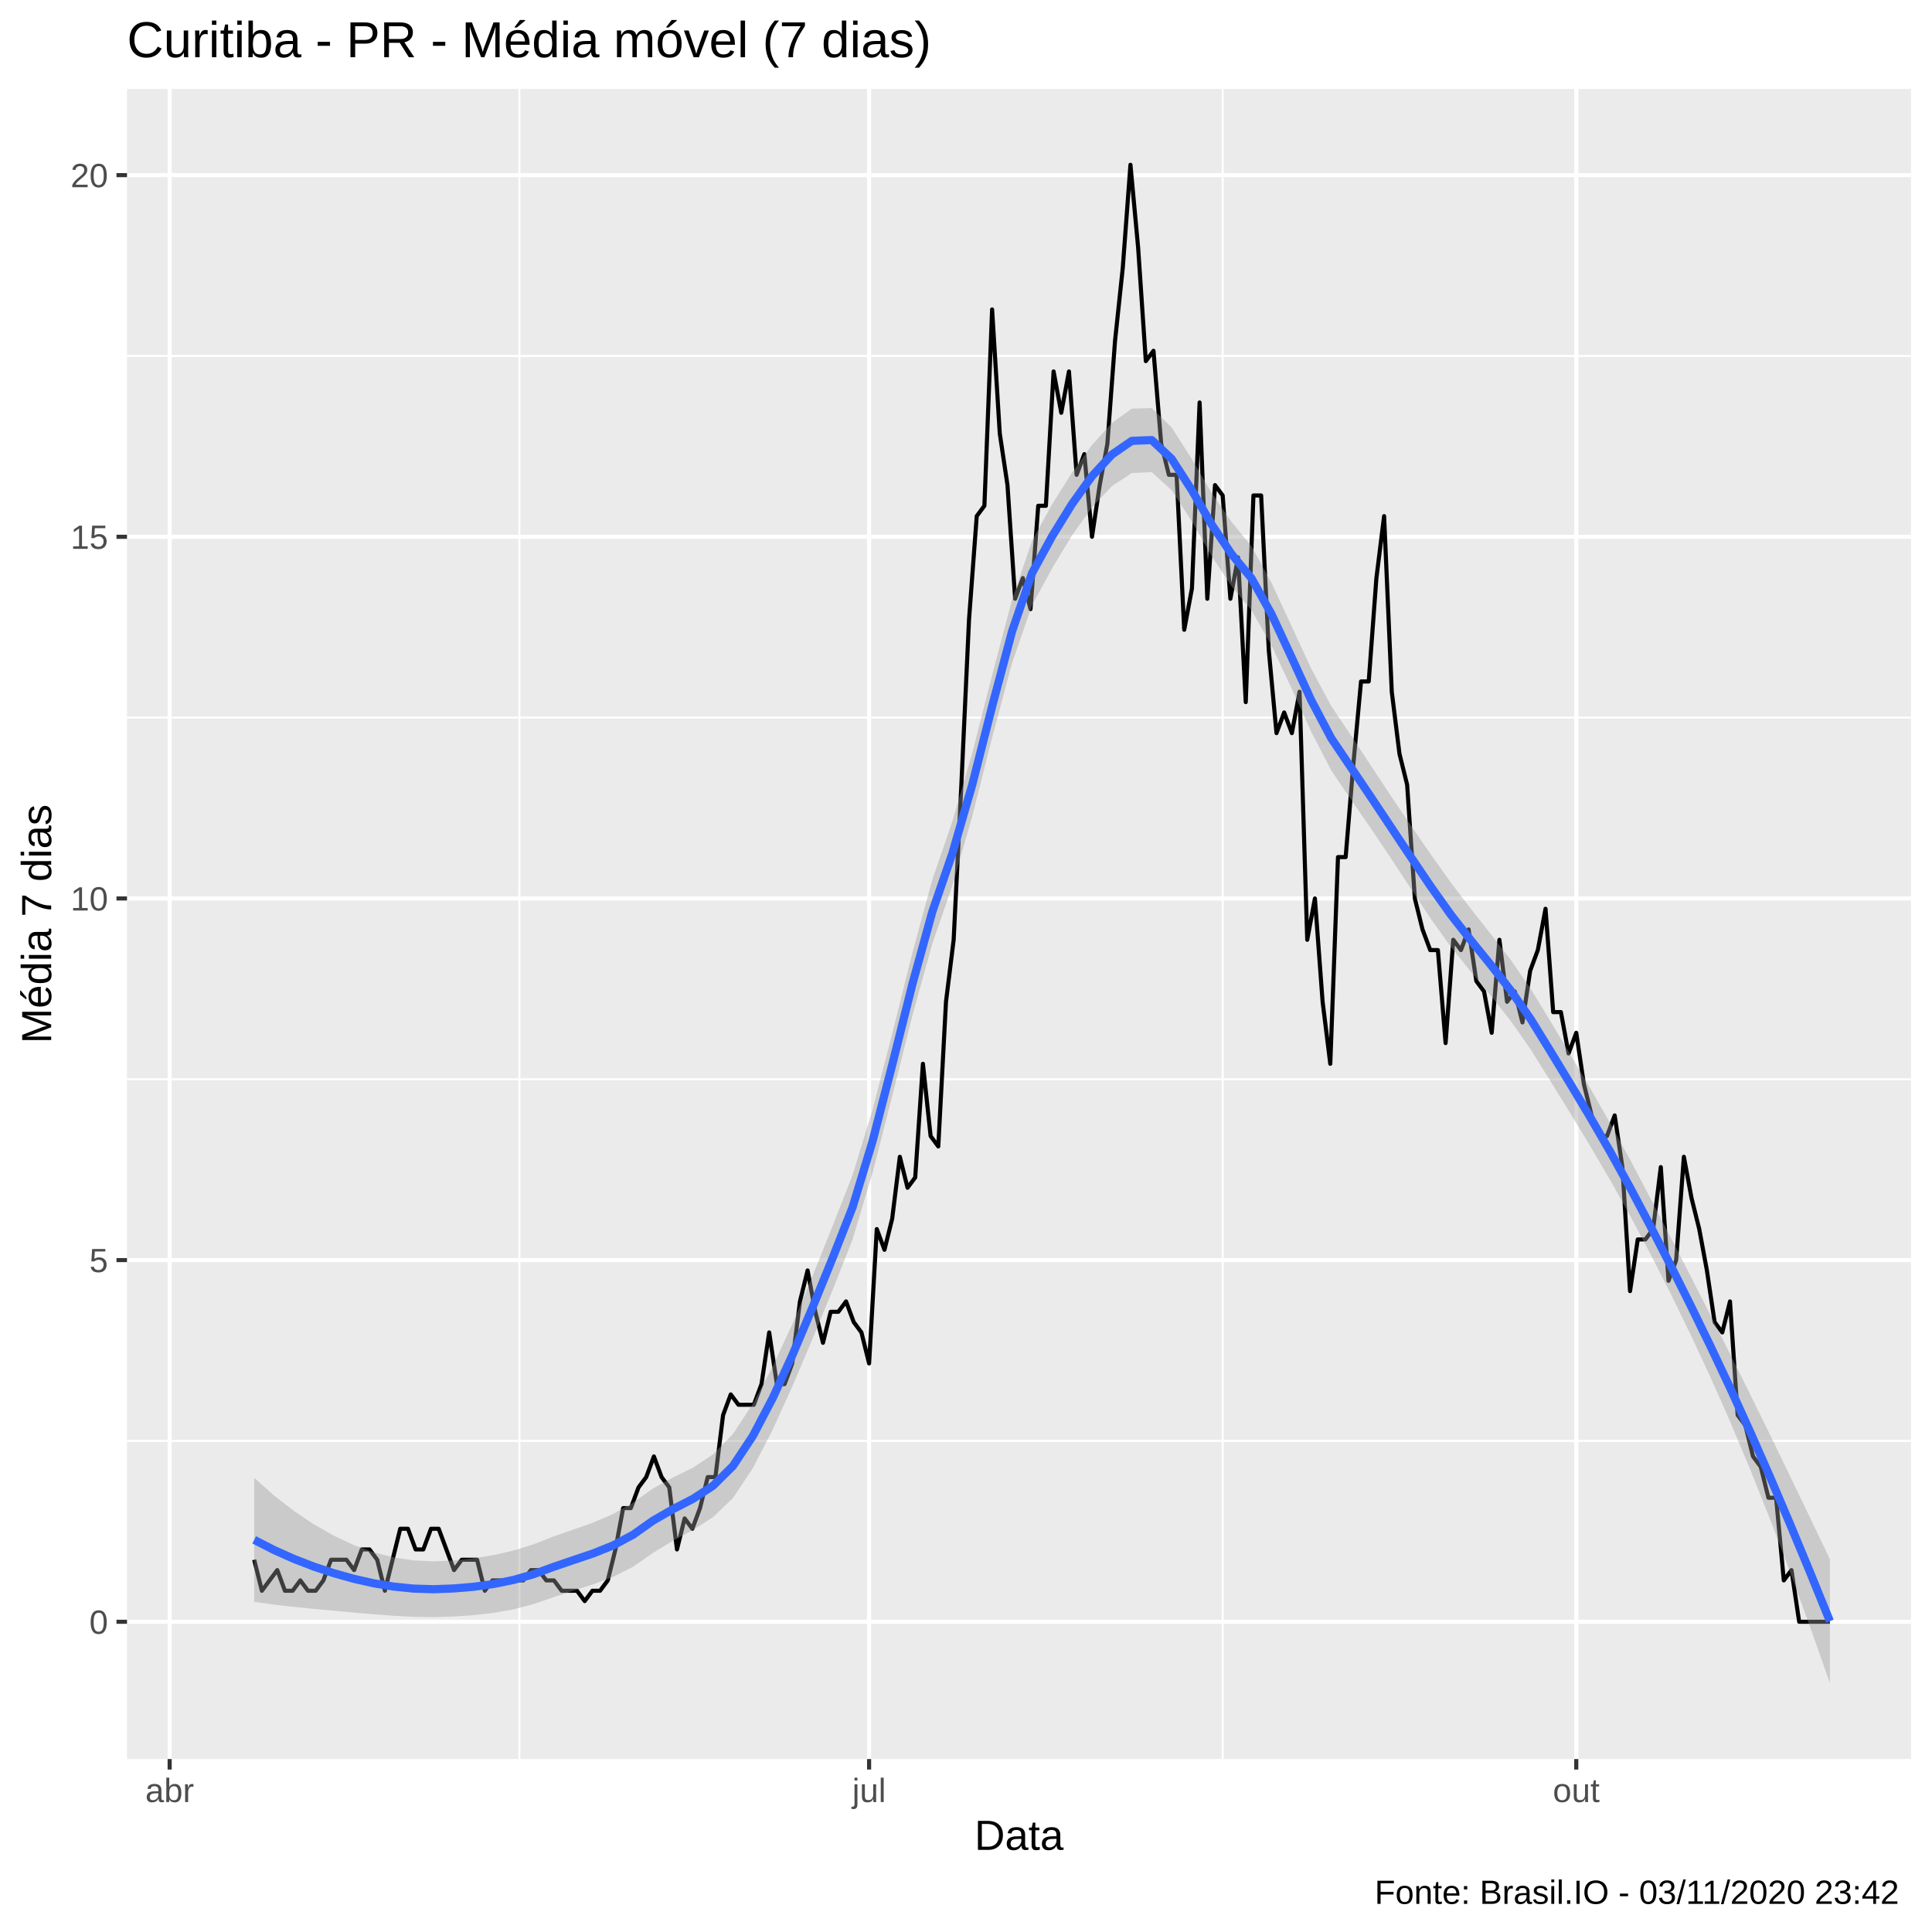
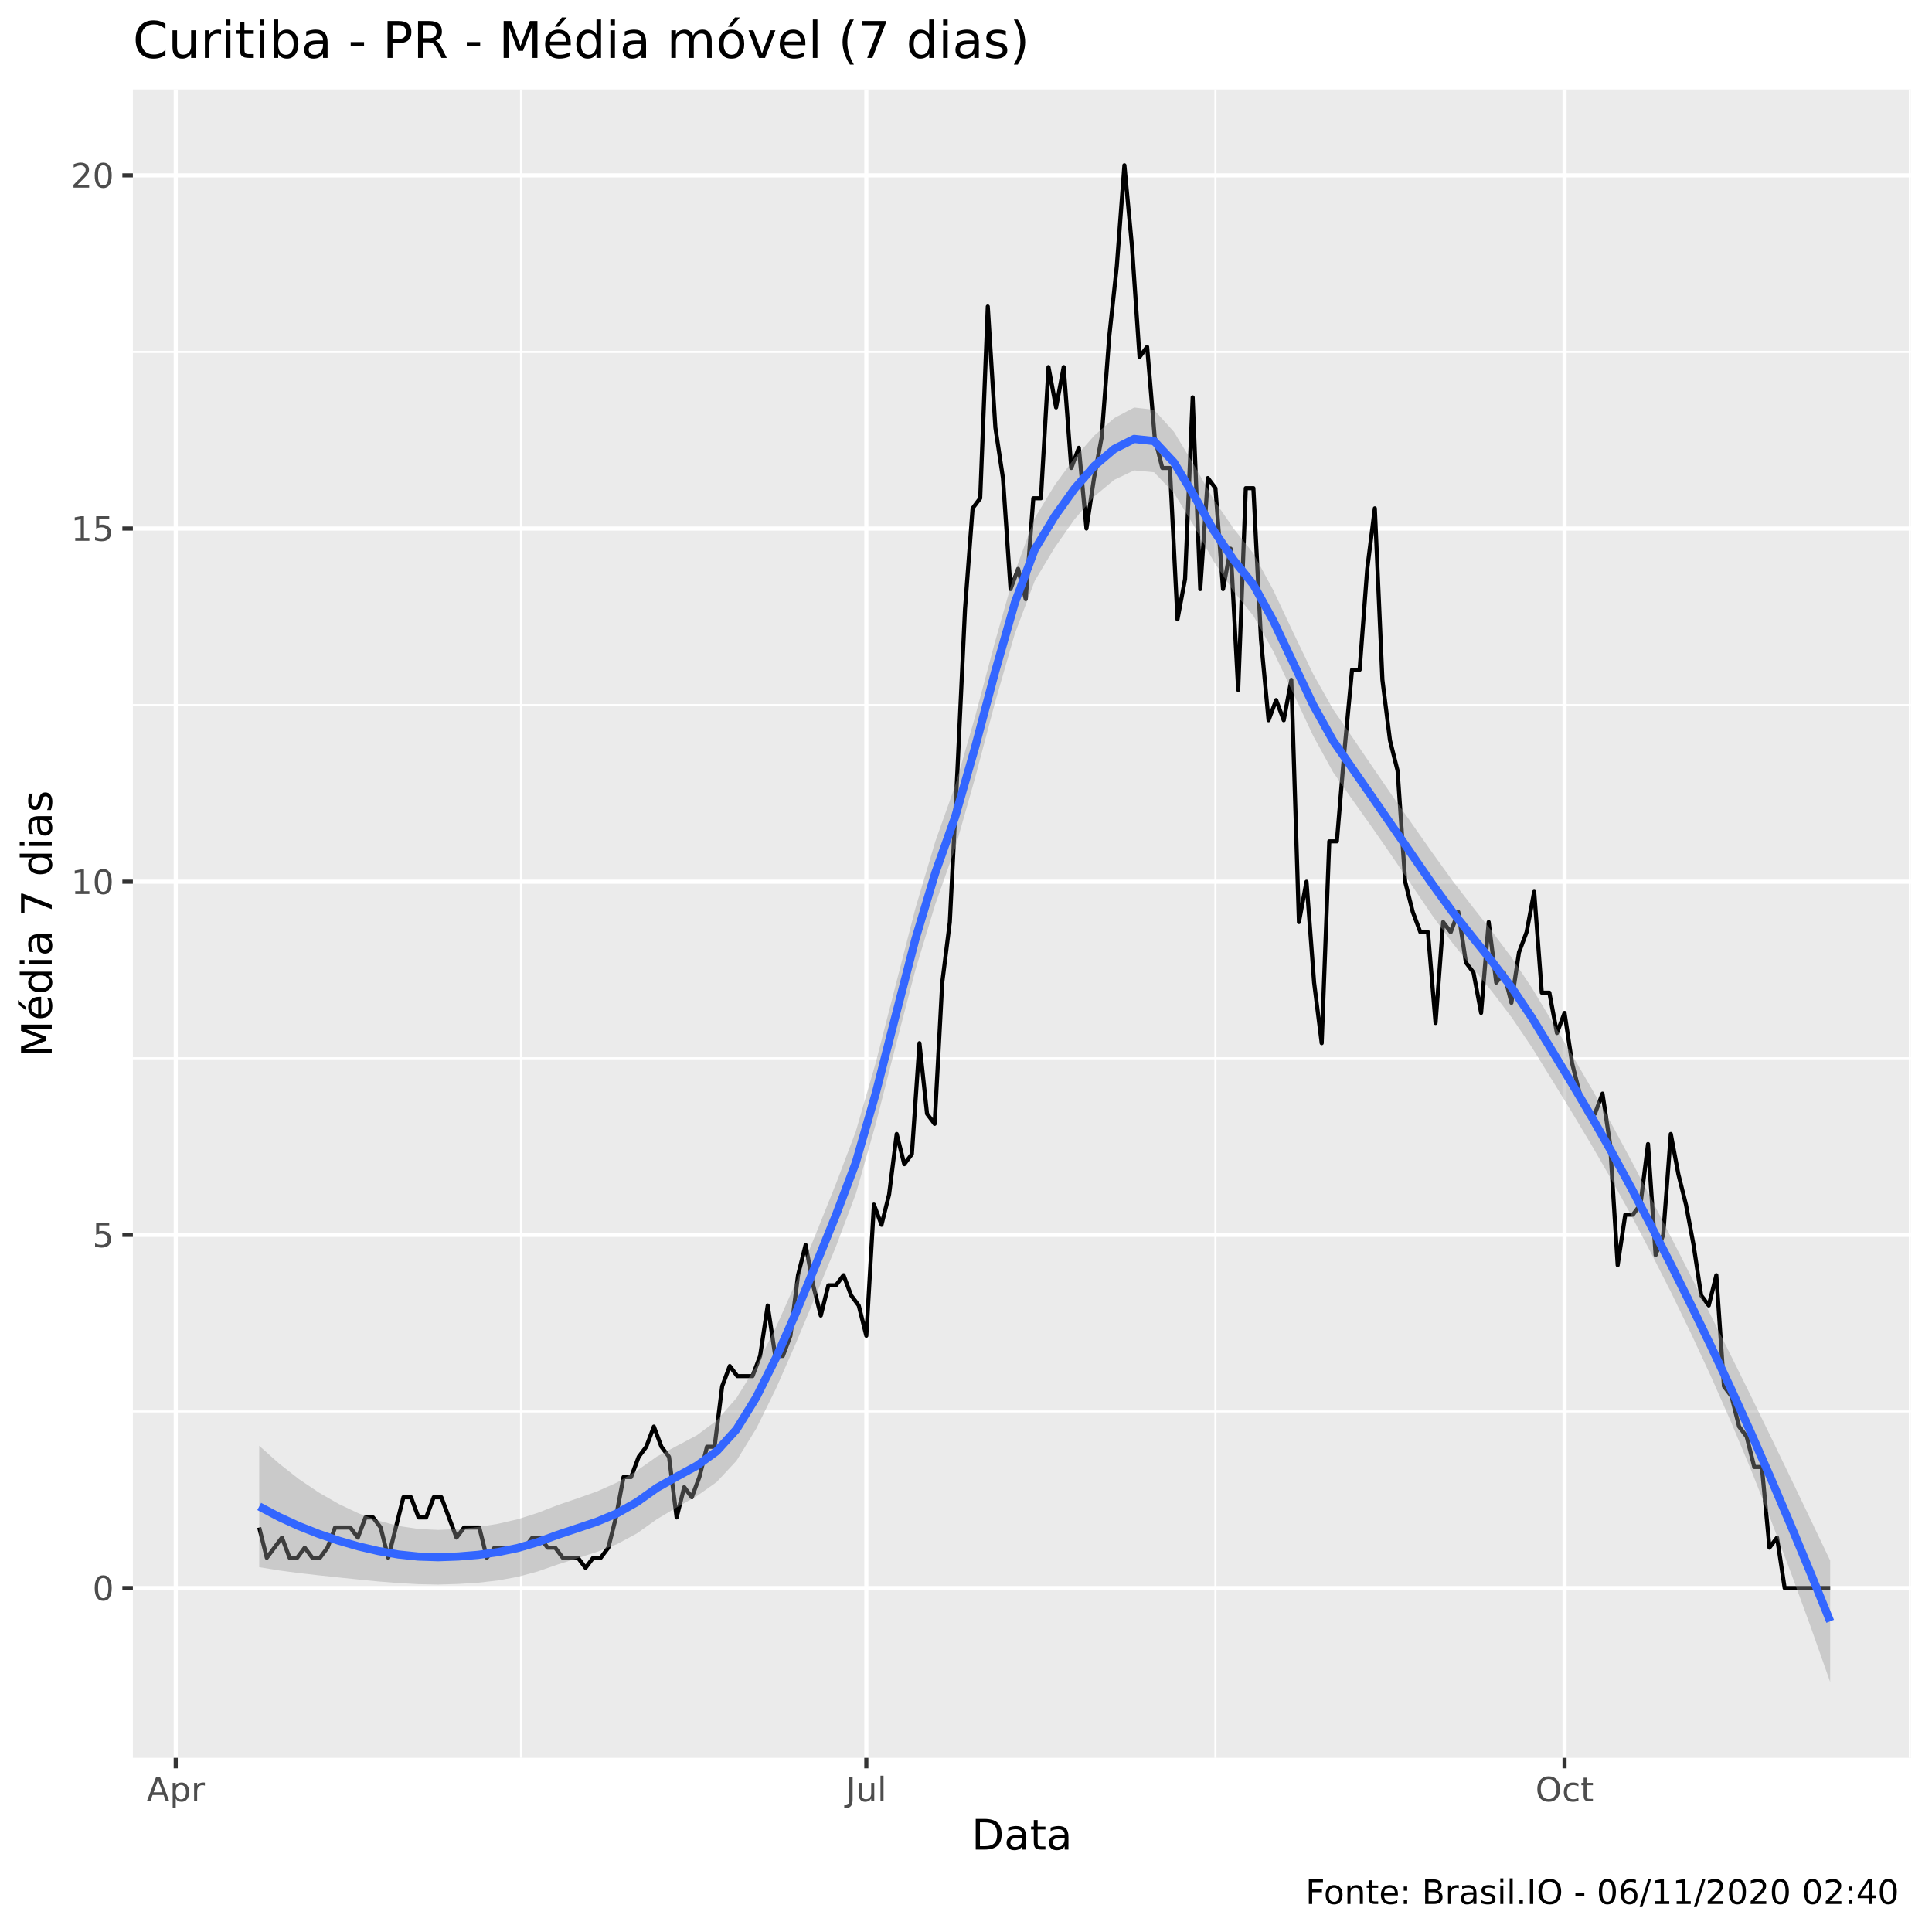
<svg xmlns="http://www.w3.org/2000/svg" viewBox="0 0 504.00 504.00">
  <defs>
    <style type="text/css">
    line, polyline, polygon, path, rect, circle {
      fill: none;
      stroke: #000000;
      stroke-linecap: round;
      stroke-linejoin: round;
      stroke-miterlimit: 10.00;
    }
  </style>
  </defs>
  <rect width="100%" height="100%" style="stroke: none; fill: #FFFFFF;" />
-   <rect x="0.00" y="0.00" width="504.00" height="504.00" style="stroke-width: 1.07; stroke: #FFFFFF; fill: #FFFFFF;" />
+   <rect x="0" y="0.00" width="504.00" height="504.00" style="stroke-width: 1.07; stroke: #FFFFFF; fill: #FFFFFF;" />
  <defs>
-     <clipPath id="cpMzMuMTN8NDk4LjUyfDQ1OC44OHwyMy4xOQ==">
-       <rect x="33.13" y="23.19" width="465.39" height="435.69" />
+     <clipPath id="cpMzQuNjZ8NDk4LjUyfDQ1OC41N3wyMy4zMw==">
+       <rect x="34.66" y="23.33" width="463.87" height="435.24" />
    </clipPath>
  </defs>
-   <rect x="33.13" y="23.19" width="465.39" height="435.69" style="stroke-width: 1.07; stroke: none; fill: #EBEBEB;" clip-path="url(#cpMzMuMTN8NDk4LjUyfDQ1OC44OHwyMy4xOQ==)" />
-   <polyline points="33.13,375.89 498.52,375.89 " style="stroke-width: 0.53; stroke: #FFFFFF; stroke-linecap: butt;" clip-path="url(#cpMzMuMTN8NDk4LjUyfDQ1OC44OHwyMy4xOQ==)" />
-   <polyline points="33.13,281.55 498.52,281.55 " style="stroke-width: 0.53; stroke: #FFFFFF; stroke-linecap: butt;" clip-path="url(#cpMzMuMTN8NDk4LjUyfDQ1OC44OHwyMy4xOQ==)" />
-   <polyline points="33.13,187.20 498.52,187.20 " style="stroke-width: 0.53; stroke: #FFFFFF; stroke-linecap: butt;" clip-path="url(#cpMzMuMTN8NDk4LjUyfDQ1OC44OHwyMy4xOQ==)" />
-   <polyline points="33.13,92.86 498.52,92.86 " style="stroke-width: 0.53; stroke: #FFFFFF; stroke-linecap: butt;" clip-path="url(#cpMzMuMTN8NDk4LjUyfDQ1OC44OHwyMy4xOQ==)" />
-   <polyline points="135.49,458.88 135.49,23.19 " style="stroke-width: 0.53; stroke: #FFFFFF; stroke-linecap: butt;" clip-path="url(#cpMzMuMTN8NDk4LjUyfDQ1OC44OHwyMy4xOQ==)" />
-   <polyline points="318.96,458.88 318.96,23.19 " style="stroke-width: 0.53; stroke: #FFFFFF; stroke-linecap: butt;" clip-path="url(#cpMzMuMTN8NDk4LjUyfDQ1OC44OHwyMy4xOQ==)" />
-   <polyline points="33.13,423.07 498.52,423.07 " style="stroke-width: 1.07; stroke: #FFFFFF; stroke-linecap: butt;" clip-path="url(#cpMzMuMTN8NDk4LjUyfDQ1OC44OHwyMy4xOQ==)" />
-   <polyline points="33.13,328.72 498.52,328.72 " style="stroke-width: 1.07; stroke: #FFFFFF; stroke-linecap: butt;" clip-path="url(#cpMzMuMTN8NDk4LjUyfDQ1OC44OHwyMy4xOQ==)" />
-   <polyline points="33.13,234.38 498.52,234.38 " style="stroke-width: 1.07; stroke: #FFFFFF; stroke-linecap: butt;" clip-path="url(#cpMzMuMTN8NDk4LjUyfDQ1OC44OHwyMy4xOQ==)" />
-   <polyline points="33.13,140.03 498.52,140.03 " style="stroke-width: 1.07; stroke: #FFFFFF; stroke-linecap: butt;" clip-path="url(#cpMzMuMTN8NDk4LjUyfDQ1OC44OHwyMy4xOQ==)" />
-   <polyline points="33.13,45.69 498.52,45.69 " style="stroke-width: 1.07; stroke: #FFFFFF; stroke-linecap: butt;" clip-path="url(#cpMzMuMTN8NDk4LjUyfDQ1OC44OHwyMy4xOQ==)" />
-   <polyline points="44.26,458.88 44.26,23.19 " style="stroke-width: 1.07; stroke: #FFFFFF; stroke-linecap: butt;" clip-path="url(#cpMzMuMTN8NDk4LjUyfDQ1OC44OHwyMy4xOQ==)" />
-   <polyline points="226.72,458.88 226.72,23.19 " style="stroke-width: 1.07; stroke: #FFFFFF; stroke-linecap: butt;" clip-path="url(#cpMzMuMTN8NDk4LjUyfDQ1OC44OHwyMy4xOQ==)" />
-   <polyline points="411.20,458.88 411.20,23.19 " style="stroke-width: 1.07; stroke: #FFFFFF; stroke-linecap: butt;" clip-path="url(#cpMzMuMTN8NDk4LjUyfDQ1OC44OHwyMy4xOQ==)" />
-   <polyline points="66.31,406.89 68.32,414.98 70.32,412.28 72.33,409.59 74.33,414.98 76.34,414.98 78.34,412.28 80.35,414.98 82.35,414.98 84.36,412.28 86.36,406.89 88.37,406.89 90.37,406.89 92.38,409.59 94.38,404.20 96.39,404.20 98.40,406.89 100.40,414.98 102.41,406.89 104.41,398.81 106.42,398.81 108.42,404.20 110.43,404.20 112.43,398.81 114.44,398.81 116.44,404.20 118.45,409.59 120.45,406.89 122.46,406.89 124.46,406.89 126.47,414.98 128.47,412.28 130.48,412.28 132.48,412.28 134.49,412.28 136.49,412.28 138.50,409.59 140.50,409.59 142.51,412.28 144.51,412.28 146.52,414.98 148.52,414.98 150.53,414.98 152.53,417.68 154.54,414.98 156.54,414.98 158.55,412.28 160.55,404.20 162.56,393.42 164.56,393.42 166.57,388.02 168.58,385.33 170.58,379.94 172.59,385.33 174.59,388.02 176.60,404.20 178.60,396.11 180.61,398.81 182.61,393.42 184.62,385.33 186.62,385.33 188.63,369.16 190.63,363.76 192.64,366.46 194.64,366.46 196.65,366.46 198.65,361.07 200.66,347.59 202.66,361.07 204.67,361.07 206.67,355.68 208.68,339.50 210.68,331.42 212.69,342.20 214.69,350.29 216.70,342.20 218.70,342.20 220.71,339.50 222.71,344.90 224.72,347.59 226.72,355.68 228.73,320.63 230.73,326.03 232.74,317.94 234.74,301.77 236.75,309.85 238.75,307.16 240.76,277.51 242.77,296.37 244.77,299.07 246.78,261.33 248.78,245.16 250.79,204.72 252.79,161.60 254.80,134.64 256.80,131.94 258.81,80.73 260.81,113.08 262.82,126.55 264.82,156.20 266.83,150.81 268.83,158.90 270.84,131.94 272.84,131.94 274.85,96.90 276.85,107.68 278.86,96.90 280.86,123.86 282.87,118.47 284.87,140.03 286.88,126.55 288.88,115.77 290.89,88.81 292.89,69.95 294.90,42.99 296.90,64.55 298.91,94.21 300.91,91.51 302.92,115.77 304.92,123.86 306.93,123.86 308.93,164.29 310.94,153.51 312.94,104.99 314.95,156.20 316.96,126.55 318.96,129.25 320.97,156.20 322.97,145.42 324.98,183.16 326.98,129.25 328.99,129.25 330.99,169.68 333.00,191.25 335.00,185.86 337.01,191.25 339.01,180.46 341.02,245.16 343.02,234.38 345.03,261.33 347.03,277.51 349.04,223.59 351.04,223.59 353.05,199.33 355.05,177.77 357.06,177.77 359.06,150.81 361.07,134.64 363.07,180.46 365.08,196.64 367.08,204.72 369.09,234.38 371.09,242.46 373.10,247.85 375.10,247.85 377.11,272.11 379.11,245.16 381.12,247.85 383.12,242.46 385.13,255.94 387.14,258.64 389.14,269.42 391.15,245.16 393.15,261.33 395.16,258.64 397.16,266.72 399.17,253.25 401.17,247.85 403.18,237.07 405.18,264.03 407.19,264.03 409.19,274.81 411.20,269.42 413.20,282.90 415.21,290.98 417.21,296.37 419.22,296.37 421.22,290.98 423.23,304.46 425.23,336.81 427.24,323.33 429.24,323.33 431.25,320.63 433.25,304.46 435.26,334.11 437.26,328.72 439.27,301.77 441.27,312.55 443.28,320.63 445.28,331.42 447.29,344.90 449.29,347.59 451.30,339.50 453.30,369.16 455.31,371.85 457.31,379.94 459.32,382.63 461.33,390.72 463.33,390.72 465.34,412.28 467.34,409.59 469.35,423.07 471.35,423.07 473.36,423.07 475.36,423.07 477.37,423.07 " style="stroke-width: 1.07; stroke-linecap: butt;" clip-path="url(#cpMzMuMTN8NDk4LjUyfDQ1OC44OHwyMy4xOQ==)" />
-   <polygon points="66.31,385.54 71.52,390.15 76.72,394.19 81.92,397.68 87.13,400.63 92.33,403.07 97.53,404.96 102.74,406.29 107.94,407.07 113.14,407.31 118.35,407.07 123.55,406.52 128.75,405.68 133.95,404.49 139.16,402.87 144.36,400.84 149.56,399.02 154.77,397.19 159.97,394.94 165.17,391.98 170.38,388.27 175.58,385.43 180.78,382.87 185.99,379.41 191.19,374.09 196.39,366.22 201.60,356.42 206.80,345.18 212.00,332.80 217.21,319.80 222.41,306.53 227.61,289.52 232.82,269.40 238.02,248.53 243.22,229.47 248.43,214.29 253.63,196.45 258.83,176.05 264.03,156.39 269.24,141.07 274.44,131.59 279.64,123.32 284.85,116.11 290.05,110.34 295.25,106.61 300.46,106.45 305.66,111.53 310.86,119.66 316.07,128.55 321.27,136.15 326.47,142.49 331.68,151.99 336.88,163.23 342.08,174.46 347.29,184.19 352.49,191.94 357.69,199.83 362.90,207.71 368.10,215.41 373.30,222.95 378.51,230.29 383.71,237.10 388.91,243.67 394.12,250.43 399.32,257.97 404.52,266.52 409.72,275.21 414.93,284.05 420.13,293.17 425.33,302.67 430.54,312.58 435.74,322.62 440.94,332.75 446.15,342.96 451.35,353.27 456.55,363.71 461.76,374.31 466.96,385.05 472.16,395.87 477.37,406.75 477.37,439.07 472.16,424.33 466.96,410.05 461.76,396.34 456.55,383.27 451.35,370.88 446.15,359.13 440.94,347.97 435.74,337.32 430.54,327.11 425.33,317.30 420.13,308.00 414.93,299.13 409.72,290.55 404.52,282.12 399.32,273.79 394.12,266.36 388.91,259.75 383.71,253.50 378.51,247.03 373.30,239.74 368.10,231.89 362.90,223.96 357.69,216.21 352.49,208.66 347.29,200.99 342.08,190.95 336.88,179.47 331.68,168.36 326.47,159.20 321.27,152.94 316.07,145.04 310.86,135.91 305.66,127.91 300.46,123.16 295.25,123.41 290.05,126.83 284.85,132.36 279.64,139.69 274.44,148.29 269.24,157.88 264.03,172.90 258.83,192.37 253.63,212.96 248.43,231.09 243.22,246.18 238.02,264.90 232.82,285.65 227.61,306.00 222.41,323.33 217.21,336.52 212.00,349.17 206.80,361.43 201.60,372.91 196.39,383.01 191.19,390.81 185.99,395.79 180.78,399.12 175.58,401.92 170.38,405.07 165.17,408.71 159.97,411.34 154.77,413.28 149.56,414.95 144.36,416.67 139.16,418.47 133.95,419.83 128.75,420.76 123.55,421.35 118.35,421.70 113.14,421.85 107.94,421.77 102.74,421.51 97.53,421.13 92.33,420.68 87.13,420.19 81.92,419.71 76.72,419.20 71.52,418.60 66.31,417.86 " style="stroke-width: 0.00; stroke: none; fill: #999999; fill-opacity: 0.40;" clip-path="url(#cpMzMuMTN8NDk4LjUyfDQ1OC44OHwyMy4xOQ==)" />
-   <polyline points="66.31,385.54 71.52,390.15 76.72,394.19 81.92,397.68 87.13,400.63 92.33,403.07 97.53,404.96 102.74,406.29 107.94,407.07 113.14,407.31 118.35,407.07 123.55,406.52 128.75,405.68 133.95,404.49 139.16,402.87 144.36,400.84 149.56,399.02 154.77,397.19 159.97,394.94 165.17,391.98 170.38,388.27 175.58,385.43 180.78,382.87 185.99,379.41 191.19,374.09 196.39,366.22 201.60,356.42 206.80,345.18 212.00,332.80 217.21,319.80 222.41,306.53 227.61,289.52 232.82,269.40 238.02,248.53 243.22,229.47 248.43,214.29 253.63,196.45 258.83,176.05 264.03,156.39 269.24,141.07 274.44,131.59 279.64,123.32 284.85,116.11 290.05,110.34 295.25,106.61 300.46,106.45 305.66,111.53 310.86,119.66 316.07,128.55 321.27,136.15 326.47,142.49 331.68,151.99 336.88,163.23 342.08,174.46 347.29,184.19 352.49,191.94 357.69,199.83 362.90,207.71 368.10,215.41 373.30,222.95 378.51,230.29 383.71,237.10 388.91,243.67 394.12,250.43 399.32,257.97 404.52,266.52 409.72,275.21 414.93,284.05 420.13,293.17 425.33,302.67 430.54,312.58 435.74,322.62 440.94,332.75 446.15,342.96 451.35,353.27 456.55,363.71 461.76,374.31 466.96,385.05 472.16,395.87 477.37,406.75 " style="stroke-width: 2.13; stroke: none;" clip-path="url(#cpMzMuMTN8NDk4LjUyfDQ1OC44OHwyMy4xOQ==)" />
-   <polyline points="477.37,439.07 472.16,424.33 466.96,410.05 461.76,396.34 456.55,383.27 451.35,370.88 446.15,359.13 440.94,347.97 435.74,337.32 430.54,327.11 425.33,317.30 420.13,308.00 414.93,299.13 409.72,290.55 404.52,282.12 399.32,273.79 394.12,266.36 388.91,259.75 383.71,253.50 378.51,247.03 373.30,239.74 368.10,231.89 362.90,223.96 357.69,216.21 352.49,208.66 347.29,200.99 342.08,190.95 336.88,179.47 331.68,168.36 326.47,159.20 321.27,152.94 316.07,145.04 310.86,135.91 305.66,127.91 300.46,123.16 295.25,123.41 290.05,126.83 284.85,132.36 279.64,139.69 274.44,148.29 269.24,157.88 264.03,172.90 258.83,192.37 253.63,212.96 248.43,231.09 243.22,246.18 238.02,264.90 232.82,285.65 227.61,306.00 222.41,323.33 217.21,336.52 212.00,349.17 206.80,361.43 201.60,372.91 196.39,383.01 191.19,390.81 185.99,395.79 180.78,399.12 175.58,401.92 170.38,405.07 165.17,408.71 159.97,411.34 154.77,413.28 149.56,414.95 144.36,416.67 139.16,418.47 133.95,419.83 128.75,420.76 123.55,421.35 118.35,421.70 113.14,421.85 107.94,421.77 102.74,421.51 97.53,421.13 92.33,420.68 87.13,420.19 81.92,419.71 76.72,419.20 71.52,418.60 66.31,417.86 " style="stroke-width: 2.13; stroke: none;" clip-path="url(#cpMzMuMTN8NDk4LjUyfDQ1OC44OHwyMy4xOQ==)" />
-   <polyline points="66.31,401.70 71.52,404.37 76.72,406.69 81.92,408.70 87.13,410.41 92.33,411.87 97.53,413.04 102.74,413.90 107.94,414.42 113.14,414.58 118.35,414.38 123.55,413.94 128.75,413.22 133.95,412.16 139.16,410.67 144.36,408.76 149.56,406.99 154.77,405.23 159.97,403.14 165.17,400.35 170.38,396.67 175.58,393.68 180.78,391.00 185.99,387.60 191.19,382.45 196.39,374.61 201.60,364.67 206.80,353.30 212.00,340.98 217.21,328.16 222.41,314.93 227.61,297.76 232.82,277.52 238.02,256.71 243.22,237.82 248.43,222.69 253.63,204.70 258.83,184.21 264.03,164.65 269.24,149.48 274.44,139.94 279.64,131.50 284.85,124.24 290.05,118.59 295.25,115.01 300.46,114.80 305.66,119.72 310.86,127.79 316.07,136.80 321.27,144.55 326.47,150.85 331.68,160.18 336.88,171.35 342.08,182.71 347.29,192.59 352.49,200.30 357.69,208.02 362.90,215.84 368.10,223.65 373.30,231.34 378.51,238.66 383.71,245.30 388.91,251.71 394.12,258.40 399.32,265.88 404.52,274.32 409.72,282.88 414.93,291.59 420.13,300.58 425.33,309.98 430.54,319.84 435.74,329.97 440.94,340.36 446.15,351.05 451.35,362.08 456.55,373.49 461.76,385.33 466.96,397.55 472.16,410.10 477.37,422.91 " style="stroke-width: 2.13; stroke: #3366FF; stroke-linecap: butt;" clip-path="url(#cpMzMuMTN8NDk4LjUyfDQ1OC44OHwyMy4xOQ==)" />
+   <rect x="34.66" y="23.33" width="463.87" height="435.24" style="stroke-width: 1.07; stroke: none; fill: #EBEBEB;" clip-path="url(#cpMzQuNjZ8NDk4LjUyfDQ1OC41N3wyMy4zMw==)" />
+   <polyline points="34.66,368.21 498.52,368.21 " style="stroke-width: 0.53; stroke: #FFFFFF; stroke-linecap: butt;" clip-path="url(#cpMzQuNjZ8NDk4LjUyfDQ1OC41N3wyMy4zMw==)" />
+   <polyline points="34.66,276.07 498.52,276.07 " style="stroke-width: 0.53; stroke: #FFFFFF; stroke-linecap: butt;" clip-path="url(#cpMzQuNjZ8NDk4LjUyfDQ1OC41N3wyMy4zMw==)" />
+   <polyline points="34.66,183.94 498.52,183.94 " style="stroke-width: 0.53; stroke: #FFFFFF; stroke-linecap: butt;" clip-path="url(#cpMzQuNjZ8NDk4LjUyfDQ1OC41N3wyMy4zMw==)" />
+   <polyline points="34.66,91.81 498.52,91.81 " style="stroke-width: 0.53; stroke: #FFFFFF; stroke-linecap: butt;" clip-path="url(#cpMzQuNjZ8NDk4LjUyfDQ1OC41N3wyMy4zMw==)" />
+   <polyline points="135.92,458.57 135.92,23.33 " style="stroke-width: 0.53; stroke: #FFFFFF; stroke-linecap: butt;" clip-path="url(#cpMzQuNjZ8NDk4LjUyfDQ1OC41N3wyMy4zMw==)" />
+   <polyline points="317.07,458.57 317.07,23.33 " style="stroke-width: 0.53; stroke: #FFFFFF; stroke-linecap: butt;" clip-path="url(#cpMzQuNjZ8NDk4LjUyfDQ1OC41N3wyMy4zMw==)" />
+   <polyline points="498.22,458.57 498.22,23.33 " style="stroke-width: 0.53; stroke: #FFFFFF; stroke-linecap: butt;" clip-path="url(#cpMzQuNjZ8NDk4LjUyfDQ1OC41N3wyMy4zMw==)" />
+   <polyline points="34.66,414.27 498.52,414.27 " style="stroke-width: 1.07; stroke: #FFFFFF; stroke-linecap: butt;" clip-path="url(#cpMzQuNjZ8NDk4LjUyfDQ1OC41N3wyMy4zMw==)" />
+   <polyline points="34.66,322.14 498.52,322.14 " style="stroke-width: 1.07; stroke: #FFFFFF; stroke-linecap: butt;" clip-path="url(#cpMzQuNjZ8NDk4LjUyfDQ1OC41N3wyMy4zMw==)" />
+   <polyline points="34.66,230.01 498.52,230.01 " style="stroke-width: 1.07; stroke: #FFFFFF; stroke-linecap: butt;" clip-path="url(#cpMzQuNjZ8NDk4LjUyfDQ1OC41N3wyMy4zMw==)" />
+   <polyline points="34.66,137.88 498.52,137.88 " style="stroke-width: 1.07; stroke: #FFFFFF; stroke-linecap: butt;" clip-path="url(#cpMzQuNjZ8NDk4LjUyfDQ1OC41N3wyMy4zMw==)" />
+   <polyline points="34.66,45.74 498.52,45.74 " style="stroke-width: 1.07; stroke: #FFFFFF; stroke-linecap: butt;" clip-path="url(#cpMzQuNjZ8NDk4LjUyfDQ1OC41N3wyMy4zMw==)" />
+   <polyline points="45.84,458.57 45.84,23.33 " style="stroke-width: 1.07; stroke: #FFFFFF; stroke-linecap: butt;" clip-path="url(#cpMzQuNjZ8NDk4LjUyfDQ1OC41N3wyMy4zMw==)" />
+   <polyline points="226.00,458.57 226.00,23.33 " style="stroke-width: 1.07; stroke: #FFFFFF; stroke-linecap: butt;" clip-path="url(#cpMzQuNjZ8NDk4LjUyfDQ1OC41N3wyMy4zMw==)" />
+   <polyline points="408.14,458.57 408.14,23.33 " style="stroke-width: 1.07; stroke: #FFFFFF; stroke-linecap: butt;" clip-path="url(#cpMzQuNjZ8NDk4LjUyfDQ1OC41N3wyMy4zMw==)" />
+   <polyline points="67.62,398.48 69.60,406.38 71.58,403.74 73.56,401.11 75.54,406.38 77.52,406.38 79.50,403.74 81.48,406.38 83.46,406.38 85.44,403.74 87.42,398.48 89.40,398.48 91.38,398.48 93.36,401.11 95.34,395.85 97.32,395.85 99.30,398.48 101.28,406.38 103.26,398.48 105.24,390.58 107.21,390.58 109.19,395.85 111.17,395.85 113.15,390.58 115.13,390.58 117.11,395.85 119.09,401.11 121.07,398.48 123.05,398.48 125.03,398.48 127.01,406.38 128.99,403.74 130.97,403.74 132.95,403.74 134.93,403.74 136.91,403.74 138.89,401.11 140.87,401.11 142.85,403.74 144.83,403.74 146.81,406.38 148.79,406.38 150.77,406.38 152.75,409.01 154.73,406.38 156.71,406.38 158.69,403.74 160.67,395.85 162.65,385.32 164.63,385.32 166.61,380.05 168.59,377.42 170.57,372.16 172.55,377.42 174.53,380.05 176.51,395.85 178.49,387.95 180.47,390.58 182.45,385.32 184.43,377.42 186.41,377.42 188.39,361.63 190.37,356.36 192.35,358.99 194.33,358.99 196.31,358.99 198.29,353.73 200.27,340.57 202.24,353.73 204.22,353.73 206.20,348.46 208.18,332.67 210.16,324.77 212.14,335.30 214.12,343.20 216.10,335.30 218.08,335.30 220.06,332.67 222.04,337.94 224.02,340.57 226.00,348.46 227.98,314.24 229.96,319.51 231.94,311.61 233.92,295.82 235.90,303.71 237.88,301.08 239.86,272.13 241.84,290.55 243.82,293.19 245.80,256.33 247.78,240.54 249.76,201.05 251.74,158.93 253.72,132.61 255.70,129.98 257.68,79.96 259.66,111.55 261.64,124.71 263.62,153.67 265.60,148.41 267.58,156.30 269.56,129.98 271.54,129.98 273.52,95.76 275.50,106.29 277.48,95.76 279.46,122.08 281.44,116.82 283.42,137.88 285.40,124.71 287.38,114.18 289.36,87.86 291.34,69.43 293.32,43.11 295.29,64.17 297.27,93.13 299.25,90.49 301.23,114.18 303.21,122.08 305.19,122.08 307.17,161.57 309.15,151.04 311.13,103.66 313.11,153.67 315.09,124.71 317.07,127.35 319.05,153.67 321.03,143.14 323.01,179.99 324.99,127.35 326.97,127.35 328.95,166.83 330.93,187.89 332.91,182.63 334.89,187.89 336.87,177.36 338.85,240.54 340.83,230.01 342.81,256.33 344.79,272.13 346.77,219.48 348.75,219.48 350.73,195.79 352.71,174.73 354.69,174.73 356.67,148.41 358.65,132.61 360.63,177.36 362.61,193.16 364.59,201.05 366.57,230.01 368.55,237.91 370.53,243.17 372.51,243.17 374.49,266.86 376.47,240.54 378.45,243.17 380.43,237.91 382.41,251.07 384.39,253.70 386.37,264.23 388.35,240.54 390.32,256.33 392.30,253.70 394.28,261.60 396.26,248.43 398.24,243.17 400.22,232.64 402.20,258.96 404.18,258.96 406.16,269.49 408.14,264.23 410.12,277.39 412.10,285.29 414.08,290.55 416.06,290.55 418.04,285.29 420.02,298.45 422.00,330.04 423.98,316.88 425.96,316.88 427.94,314.24 429.92,298.45 431.90,327.41 433.88,322.14 435.86,295.82 437.84,306.35 439.82,314.24 441.80,324.77 443.78,337.94 445.76,340.57 447.74,332.67 449.72,361.63 451.70,364.26 453.68,372.16 455.66,374.79 457.64,382.69 459.62,382.69 461.60,403.74 463.58,401.11 465.56,414.27 467.54,414.27 469.52,414.27 471.50,414.27 473.48,414.27 475.46,414.27 477.44,414.27 " style="stroke-width: 1.07; stroke-linecap: butt;" clip-path="url(#cpMzQuNjZ8NDk4LjUyfDQ1OC41N3wyMy4zMw==)" />
+   <polygon points="67.62,377.16 72.81,381.79 77.99,385.86 83.18,389.36 88.37,392.34 93.56,394.80 98.74,396.71 103.93,398.06 109.12,398.86 114.31,399.11 119.49,398.88 124.68,398.35 129.87,397.52 135.06,396.32 140.24,394.67 145.43,392.65 150.62,390.88 155.81,389.04 160.99,386.72 166.18,383.63 171.37,379.96 176.56,377.20 181.75,374.45 186.93,370.59 192.12,364.72 197.31,356.32 202.50,346.08 207.68,334.42 212.87,321.78 218.06,308.85 223.25,295.16 228.43,277.32 233.62,257.10 238.81,236.93 244.00,219.49 249.18,204.93 254.37,186.95 259.56,167.45 264.75,149.18 269.93,135.15 275.12,126.58 280.31,119.49 285.50,113.59 290.68,109.06 295.87,106.32 301.06,106.92 306.25,112.66 311.43,121.23 316.62,130.34 321.81,137.87 327.00,144.42 332.18,153.99 337.37,165.00 342.56,175.82 347.75,185.02 352.93,192.54 358.12,200.17 363.31,207.73 368.50,215.12 373.68,222.49 378.87,229.70 384.06,236.44 389.25,243.03 394.43,249.93 399.62,257.72 404.81,266.33 410.00,275.04 415.19,283.94 420.37,293.15 425.56,302.77 430.75,312.72 435.94,322.77 441.12,332.92 446.31,343.17 451.50,353.53 456.69,364.03 461.87,374.66 467.06,385.40 472.25,396.22 477.44,407.11 477.44,438.79 472.25,424.11 467.06,409.92 461.87,396.26 456.69,383.20 451.50,370.79 446.31,359.02 441.12,347.84 435.94,337.17 430.75,326.95 425.56,317.10 420.37,307.70 415.19,298.73 410.00,290.07 404.81,281.61 399.62,273.22 394.43,265.53 389.25,258.72 384.06,252.37 378.87,245.97 373.68,238.89 368.50,231.27 363.31,223.60 358.12,216.11 352.93,208.80 347.75,201.42 342.56,191.95 337.37,180.87 332.18,169.94 327.00,160.69 321.81,154.27 316.62,146.45 311.43,137.10 306.25,128.62 301.06,123.20 295.87,122.71 290.68,125.17 285.50,129.46 280.31,135.47 275.12,142.88 269.93,151.53 264.75,165.27 259.56,183.31 254.37,202.94 249.18,221.24 244.00,235.87 238.81,253.01 233.62,272.96 228.43,293.32 223.25,311.48 218.06,325.22 212.87,337.85 207.68,350.28 202.50,362.09 197.31,372.64 192.12,381.08 186.93,386.64 181.75,390.30 176.56,393.22 171.37,396.30 166.18,400.00 160.99,402.80 155.81,404.82 150.62,406.49 145.43,408.15 140.24,409.96 135.06,411.35 129.87,412.30 124.68,412.89 119.49,413.21 114.31,413.36 109.12,413.26 103.93,412.97 98.74,412.56 93.56,412.05 88.37,411.51 83.18,410.96 77.99,410.37 72.81,409.68 67.62,408.83 " style="stroke-width: 0.00; stroke: none; fill: #999999; fill-opacity: 0.40;" clip-path="url(#cpMzQuNjZ8NDk4LjUyfDQ1OC41N3wyMy4zMw==)" />
+   <polyline points="67.62,377.16 72.81,381.79 77.99,385.86 83.18,389.36 88.37,392.34 93.56,394.80 98.74,396.71 103.93,398.06 109.12,398.86 114.31,399.11 119.49,398.88 124.68,398.35 129.87,397.52 135.06,396.32 140.24,394.67 145.43,392.65 150.62,390.88 155.81,389.04 160.99,386.72 166.18,383.63 171.37,379.96 176.56,377.20 181.75,374.45 186.93,370.59 192.12,364.72 197.31,356.32 202.50,346.08 207.68,334.42 212.87,321.78 218.06,308.85 223.25,295.16 228.43,277.32 233.62,257.10 238.81,236.93 244.00,219.49 249.18,204.93 254.37,186.95 259.56,167.45 264.75,149.18 269.93,135.15 275.12,126.58 280.31,119.49 285.50,113.59 290.68,109.06 295.87,106.32 301.06,106.92 306.25,112.66 311.43,121.23 316.62,130.34 321.81,137.87 327.00,144.42 332.18,153.99 337.37,165.00 342.56,175.82 347.75,185.02 352.93,192.54 358.12,200.17 363.31,207.73 368.50,215.12 373.68,222.49 378.87,229.70 384.06,236.44 389.25,243.03 394.43,249.93 399.62,257.72 404.81,266.33 410.00,275.04 415.19,283.94 420.37,293.15 425.56,302.77 430.75,312.72 435.94,322.77 441.12,332.92 446.31,343.17 451.50,353.53 456.69,364.03 461.87,374.66 467.06,385.40 472.25,396.22 477.44,407.11 " style="stroke-width: 2.13; stroke: none;" clip-path="url(#cpMzQuNjZ8NDk4LjUyfDQ1OC41N3wyMy4zMw==)" />
+   <polyline points="477.44,438.79 472.25,424.11 467.06,409.92 461.87,396.26 456.69,383.20 451.50,370.79 446.31,359.02 441.12,347.84 435.94,337.17 430.75,326.95 425.56,317.10 420.37,307.70 415.19,298.73 410.00,290.07 404.81,281.61 399.62,273.22 394.43,265.53 389.25,258.72 384.06,252.37 378.87,245.97 373.68,238.89 368.50,231.27 363.31,223.60 358.12,216.11 352.93,208.80 347.75,201.42 342.56,191.95 337.37,180.87 332.18,169.94 327.00,160.69 321.81,154.27 316.62,146.45 311.43,137.10 306.25,128.62 301.06,123.20 295.87,122.71 290.68,125.17 285.50,129.46 280.31,135.47 275.12,142.88 269.93,151.53 264.75,165.27 259.56,183.31 254.37,202.94 249.18,221.24 244.00,235.87 238.81,253.01 233.62,272.96 228.43,293.32 223.25,311.48 218.06,325.22 212.87,337.85 207.68,350.28 202.50,362.09 197.31,372.64 192.12,381.08 186.93,386.64 181.75,390.30 176.56,393.22 171.37,396.30 166.18,400.00 160.99,402.80 155.81,404.82 150.62,406.49 145.43,408.15 140.24,409.96 135.06,411.35 129.87,412.30 124.68,412.89 119.49,413.21 114.31,413.36 109.12,413.26 103.93,412.97 98.74,412.56 93.56,412.05 88.37,411.51 83.18,410.96 77.99,410.37 72.81,409.68 67.62,408.83 " style="stroke-width: 2.13; stroke: none;" clip-path="url(#cpMzQuNjZ8NDk4LjUyfDQ1OC41N3wyMy4zMw==)" />
+   <polyline points="67.62,392.99 72.81,395.73 77.99,398.11 83.18,400.16 88.37,401.92 93.56,403.42 98.74,404.63 103.93,405.52 109.12,406.06 114.31,406.23 119.49,406.05 124.68,405.62 129.87,404.91 135.06,403.83 140.24,402.31 145.43,400.40 150.62,398.68 155.81,396.93 160.99,394.76 166.18,391.82 171.37,388.13 176.56,385.21 181.75,382.37 186.93,378.61 192.12,372.90 197.31,364.48 202.50,354.08 207.68,342.35 212.87,329.82 218.06,317.03 223.25,303.32 228.43,285.32 233.62,265.03 238.81,244.97 244.00,227.68 249.18,213.08 254.37,194.95 259.56,175.38 264.75,157.22 269.93,143.34 275.12,134.73 280.31,127.48 285.50,121.52 290.68,117.12 295.87,114.51 301.06,115.06 306.25,120.64 311.43,129.17 316.62,138.40 321.81,146.07 327.00,152.56 332.18,161.96 337.37,172.94 342.56,183.88 347.75,193.22 352.93,200.67 358.12,208.14 363.31,215.67 368.50,223.20 373.68,230.69 378.87,237.84 384.06,244.40 389.25,250.87 394.43,257.73 399.62,265.47 404.81,273.97 410.00,282.55 415.19,291.33 420.37,300.42 425.56,309.94 430.75,319.84 435.94,329.97 441.12,340.38 446.31,351.10 451.50,362.16 456.69,373.61 461.87,385.46 467.06,397.66 472.25,410.17 477.44,422.95 " style="stroke-width: 2.13; stroke: #3366FF; stroke-linecap: butt;" clip-path="url(#cpMzQuNjZ8NDk4LjUyfDQ1OC41N3wyMy4zMw==)" />
  <defs>
    <clipPath id="cpMC4wMHw1MDQuMDB8NTA0LjAwfDAuMDA=">
      <rect x="0.00" y="0.00" width="504.00" height="504.00" />
    </clipPath>
  </defs>
  <g clip-path="url(#cpMC4wMHw1MDQuMDB8NTA0LjAwfDAuMDA=)">
-     <text x="23.30" y="426.22" style="font-size: 8.80px; fill: #4D4D4D; font-family: Arial;" textLength="4.89px" lengthAdjust="spacingAndGlyphs">0</text>
+     <text x="24.13" y="417.48" style="font-size: 8.80px; fill: #4D4D4D; font-family: DejaVu Sans;" textLength="5.60px" lengthAdjust="spacingAndGlyphs">0</text>
  </g>
  <g clip-path="url(#cpMC4wMHw1MDQuMDB8NTA0LjAwfDAuMDA=)">
-     <text x="23.30" y="331.87" style="font-size: 8.80px; fill: #4D4D4D; font-family: Arial;" textLength="4.89px" lengthAdjust="spacingAndGlyphs">5</text>
+     <text x="24.13" y="325.35" style="font-size: 8.80px; fill: #4D4D4D; font-family: DejaVu Sans;" textLength="5.60px" lengthAdjust="spacingAndGlyphs">5</text>
  </g>
  <g clip-path="url(#cpMC4wMHw1MDQuMDB8NTA0LjAwfDAuMDA=)">
-     <text x="18.41" y="237.53" style="font-size: 8.80px; fill: #4D4D4D; font-family: Arial;" textLength="9.79px" lengthAdjust="spacingAndGlyphs">10</text>
+     <text x="18.53" y="233.22" style="font-size: 8.80px; fill: #4D4D4D; font-family: DejaVu Sans;" textLength="11.20px" lengthAdjust="spacingAndGlyphs">10</text>
  </g>
  <g clip-path="url(#cpMC4wMHw1MDQuMDB8NTA0LjAwfDAuMDA=)">
-     <text x="18.41" y="143.18" style="font-size: 8.80px; fill: #4D4D4D; font-family: Arial;" textLength="9.79px" lengthAdjust="spacingAndGlyphs">15</text>
+     <text x="18.53" y="141.08" style="font-size: 8.80px; fill: #4D4D4D; font-family: DejaVu Sans;" textLength="11.20px" lengthAdjust="spacingAndGlyphs">15</text>
  </g>
  <g clip-path="url(#cpMC4wMHw1MDQuMDB8NTA0LjAwfDAuMDA=)">
-     <text x="18.41" y="48.84" style="font-size: 8.80px; fill: #4D4D4D; font-family: Arial;" textLength="9.79px" lengthAdjust="spacingAndGlyphs">20</text>
+     <text x="18.53" y="48.95" style="font-size: 8.80px; fill: #4D4D4D; font-family: DejaVu Sans;" textLength="11.20px" lengthAdjust="spacingAndGlyphs">20</text>
  </g>
-   <polyline points="30.39,423.07 33.13,423.07 " style="stroke-width: 1.07; stroke: #333333; stroke-linecap: butt;" clip-path="url(#cpMC4wMHw1MDQuMDB8NTA0LjAwfDAuMDA=)" />
-   <polyline points="30.39,328.72 33.13,328.72 " style="stroke-width: 1.07; stroke: #333333; stroke-linecap: butt;" clip-path="url(#cpMC4wMHw1MDQuMDB8NTA0LjAwfDAuMDA=)" />
-   <polyline points="30.39,234.38 33.13,234.38 " style="stroke-width: 1.07; stroke: #333333; stroke-linecap: butt;" clip-path="url(#cpMC4wMHw1MDQuMDB8NTA0LjAwfDAuMDA=)" />
-   <polyline points="30.39,140.03 33.13,140.03 " style="stroke-width: 1.07; stroke: #333333; stroke-linecap: butt;" clip-path="url(#cpMC4wMHw1MDQuMDB8NTA0LjAwfDAuMDA=)" />
-   <polyline points="30.39,45.69 33.13,45.69 " style="stroke-width: 1.07; stroke: #333333; stroke-linecap: butt;" clip-path="url(#cpMC4wMHw1MDQuMDB8NTA0LjAwfDAuMDA=)" />
-   <polyline points="44.26,461.62 44.26,458.88 " style="stroke-width: 1.07; stroke: #333333; stroke-linecap: butt;" clip-path="url(#cpMC4wMHw1MDQuMDB8NTA0LjAwfDAuMDA=)" />
-   <polyline points="226.72,461.62 226.72,458.88 " style="stroke-width: 1.07; stroke: #333333; stroke-linecap: butt;" clip-path="url(#cpMC4wMHw1MDQuMDB8NTA0LjAwfDAuMDA=)" />
-   <polyline points="411.20,461.62 411.20,458.88 " style="stroke-width: 1.07; stroke: #333333; stroke-linecap: butt;" clip-path="url(#cpMC4wMHw1MDQuMDB8NTA0LjAwfDAuMDA=)" />
+   <polyline points="31.92,414.27 34.66,414.27 " style="stroke-width: 1.07; stroke: #333333; stroke-linecap: butt;" clip-path="url(#cpMC4wMHw1MDQuMDB8NTA0LjAwfDAuMDA=)" />
+   <polyline points="31.92,322.14 34.66,322.14 " style="stroke-width: 1.07; stroke: #333333; stroke-linecap: butt;" clip-path="url(#cpMC4wMHw1MDQuMDB8NTA0LjAwfDAuMDA=)" />
+   <polyline points="31.92,230.01 34.66,230.01 " style="stroke-width: 1.07; stroke: #333333; stroke-linecap: butt;" clip-path="url(#cpMC4wMHw1MDQuMDB8NTA0LjAwfDAuMDA=)" />
+   <polyline points="31.92,137.88 34.66,137.88 " style="stroke-width: 1.07; stroke: #333333; stroke-linecap: butt;" clip-path="url(#cpMC4wMHw1MDQuMDB8NTA0LjAwfDAuMDA=)" />
+   <polyline points="31.92,45.74 34.66,45.74 " style="stroke-width: 1.07; stroke: #333333; stroke-linecap: butt;" clip-path="url(#cpMC4wMHw1MDQuMDB8NTA0LjAwfDAuMDA=)" />
+   <polyline points="45.84,461.31 45.84,458.57 " style="stroke-width: 1.07; stroke: #333333; stroke-linecap: butt;" clip-path="url(#cpMC4wMHw1MDQuMDB8NTA0LjAwfDAuMDA=)" />
+   <polyline points="226.00,461.31 226.00,458.57 " style="stroke-width: 1.07; stroke: #333333; stroke-linecap: butt;" clip-path="url(#cpMC4wMHw1MDQuMDB8NTA0LjAwfDAuMDA=)" />
+   <polyline points="408.14,461.31 408.14,458.57 " style="stroke-width: 1.07; stroke: #333333; stroke-linecap: butt;" clip-path="url(#cpMC4wMHw1MDQuMDB8NTA0LjAwfDAuMDA=)" />
  <g clip-path="url(#cpMC4wMHw1MDQuMDB8NTA0LjAwfDAuMDA=)">
-     <text x="37.90" y="470.11" style="font-size: 8.80px; fill: #4D4D4D; font-family: Arial;" textLength="12.72px" lengthAdjust="spacingAndGlyphs">abr</text>
+     <text x="38.23" y="469.92" style="font-size: 8.80px; fill: #4D4D4D; font-family: DejaVu Sans;" textLength="15.22px" lengthAdjust="spacingAndGlyphs">Apr</text>
  </g>
  <g clip-path="url(#cpMC4wMHw1MDQuMDB8NTA0LjAwfDAuMDA=)">
-     <text x="222.32" y="470.11" style="font-size: 8.80px; fill: #4D4D4D; font-family: Arial;" textLength="8.80px" lengthAdjust="spacingAndGlyphs">jul</text>
+     <text x="220.69" y="469.92" style="font-size: 8.80px; fill: #4D4D4D; font-family: DejaVu Sans;" textLength="10.62px" lengthAdjust="spacingAndGlyphs">Jul</text>
  </g>
  <g clip-path="url(#cpMC4wMHw1MDQuMDB8NTA0LjAwfDAuMDA=)">
-     <text x="405.08" y="470.11" style="font-size: 8.80px; fill: #4D4D4D; font-family: Arial;" textLength="12.23px" lengthAdjust="spacingAndGlyphs">out</text>
+     <text x="400.54" y="469.92" style="font-size: 8.80px; fill: #4D4D4D; font-family: DejaVu Sans;" textLength="15.22px" lengthAdjust="spacingAndGlyphs">Oct</text>
  </g>
  <g clip-path="url(#cpMC4wMHw1MDQuMDB8NTA0LjAwfDAuMDA=)">
-     <text x="254.21" y="482.57" style="font-size: 11.00px; font-family: Arial;" textLength="23.24px" lengthAdjust="spacingAndGlyphs">Data</text>
+     <text x="253.46" y="482.51" style="font-size: 11.00px; font-family: DejaVu Sans;" textLength="26.26px" lengthAdjust="spacingAndGlyphs">Data</text>
  </g>
  <g clip-path="url(#cpMC4wMHw1MDQuMDB8NTA0LjAwfDAuMDA=)">
-     <text transform="translate(13.35,272.22) rotate(-90)" style="font-size: 11.00px; font-family: Arial;" textLength="62.37px" lengthAdjust="spacingAndGlyphs">Média 7 dias</text>
+     <text transform="translate(13.50,275.72) rotate(-90)" style="font-size: 11.00px; font-family: DejaVu Sans;" textLength="69.54px" lengthAdjust="spacingAndGlyphs">Média 7 dias</text>
  </g>
  <g clip-path="url(#cpMC4wMHw1MDQuMDB8NTA0LjAwfDAuMDA=)">
-     <text x="33.13" y="14.93" style="font-size: 13.20px; font-family: Arial;" textLength="209.79px" lengthAdjust="spacingAndGlyphs">Curitiba - PR - Média móvel (7 dias)</text>
+     <text x="34.66" y="15.10" style="font-size: 13.20px; font-family: DejaVu Sans;" textLength="233.91px" lengthAdjust="spacingAndGlyphs">Curitiba - PR - Média móvel (7 dias)</text>
  </g>
  <g clip-path="url(#cpMC4wMHw1MDQuMDB8NTA0LjAwfDAuMDA=)">
-     <text x="358.61" y="496.67" style="font-size: 8.80px; font-family: Arial;" textLength="139.91px" lengthAdjust="spacingAndGlyphs">Fonte: Brasil.IO -  03/11/2020 23:42</text>
+     <text x="340.58" y="496.69" style="font-size: 8.80px; font-family: DejaVu Sans;" textLength="157.94px" lengthAdjust="spacingAndGlyphs">Fonte: Brasil.IO -  06/11/2020 02:40</text>
  </g>
</svg>
